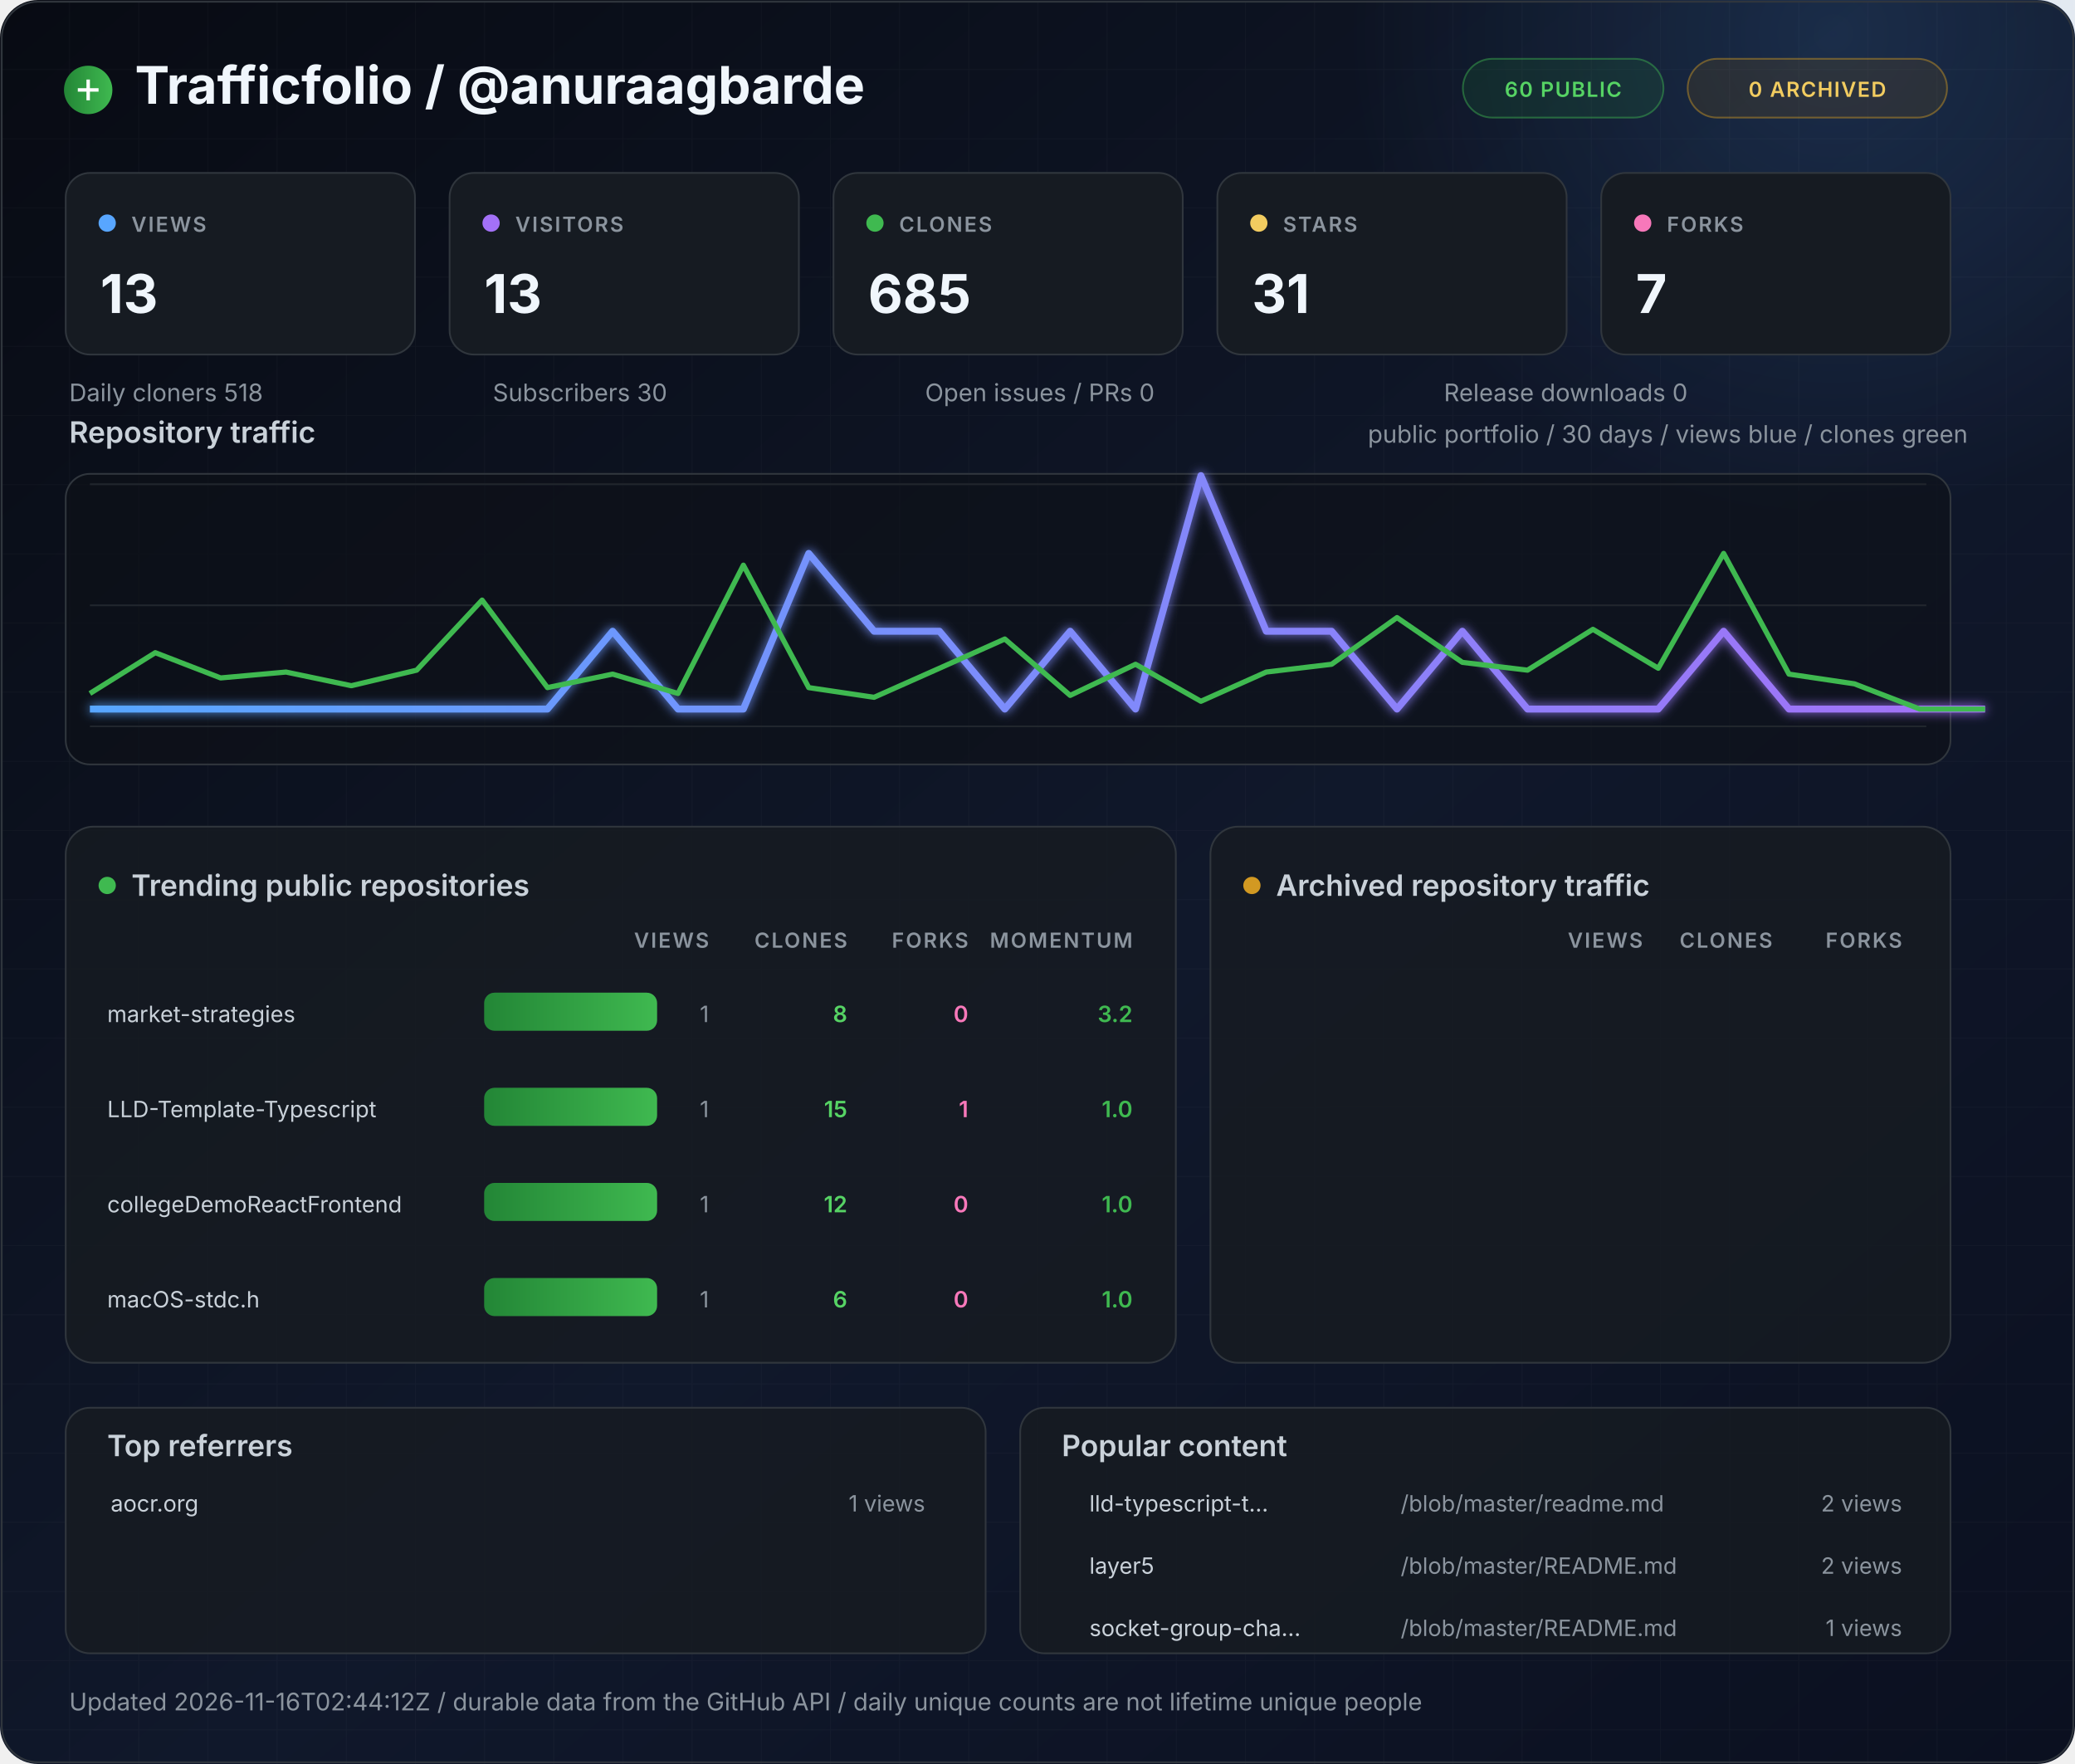
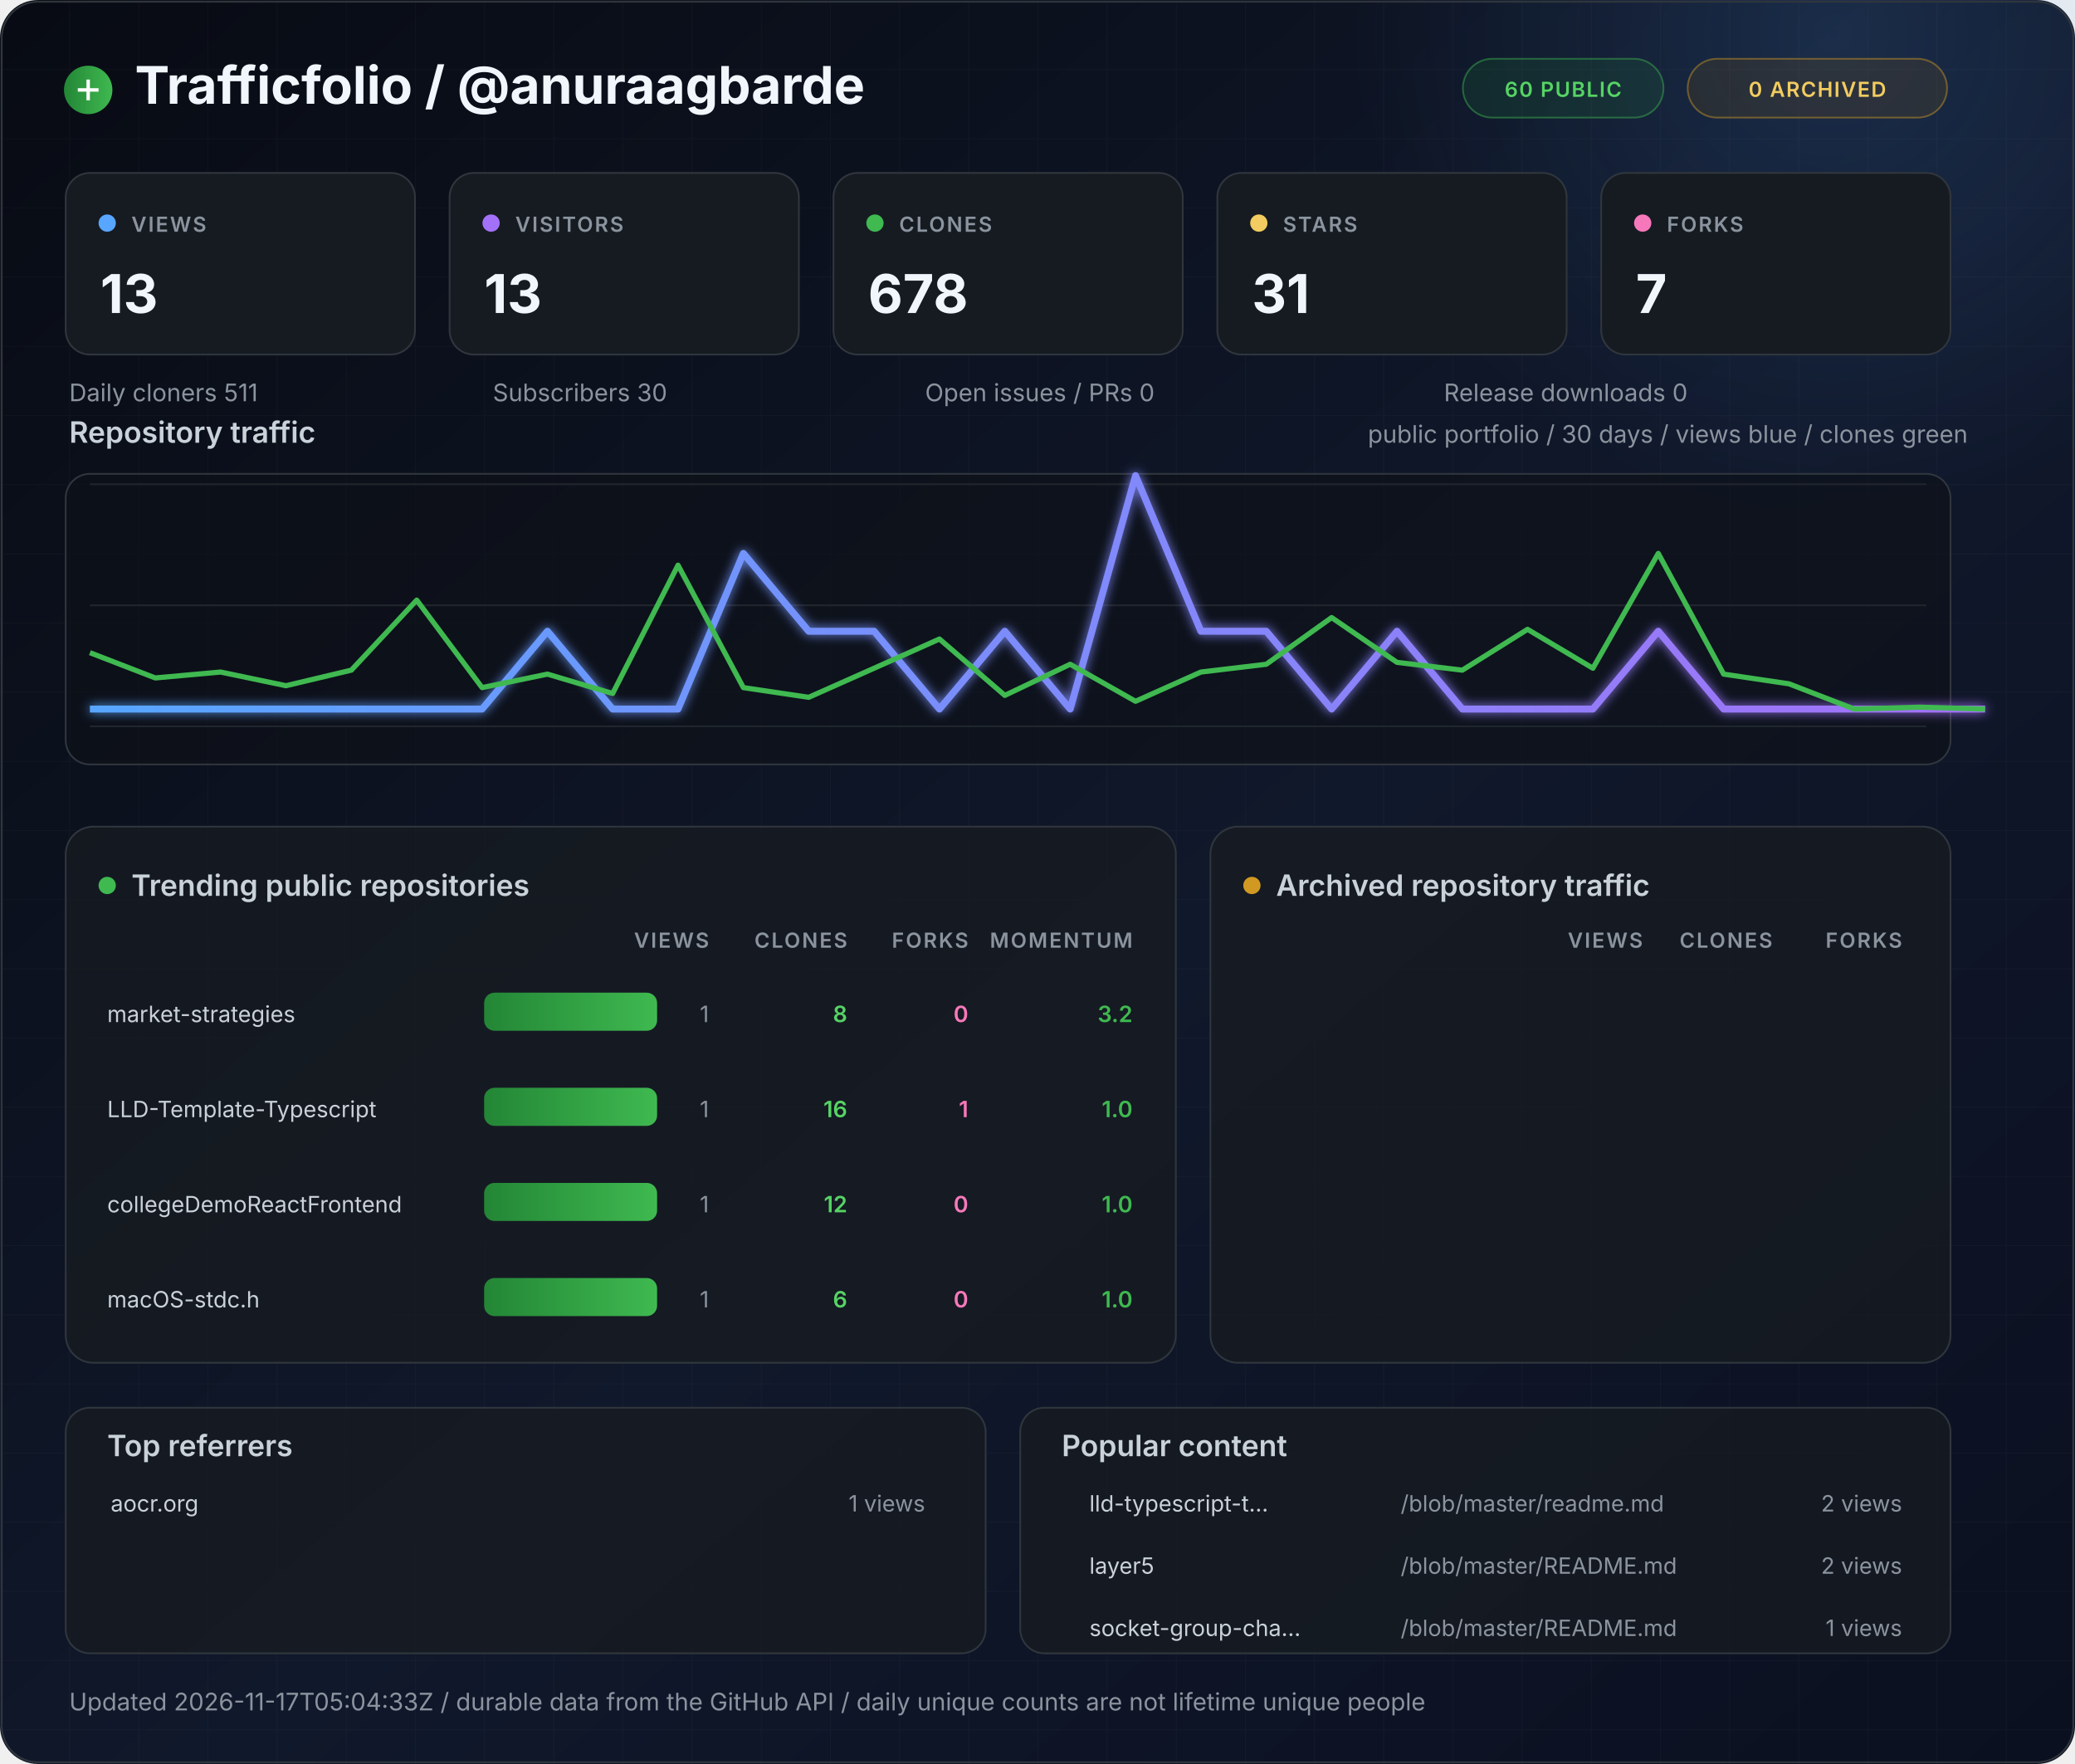
<svg xmlns="http://www.w3.org/2000/svg" width="1200" height="1020" viewBox="0 0 1200 1020" role="img" aria-label="Trafficfolio GitHub analytics dashboard for anuraagbarde">
  <defs>
    <linearGradient id="bg" x1="0" y1="0" x2="1" y2="1">
      <stop stop-color="#080b13" />
      <stop offset=".55" stop-color="#10182b" />
      <stop offset="1" stop-color="#0b1020" />
    </linearGradient>
    <linearGradient id="line" x1="0" y1="0" x2="1" y2="0">
      <stop stop-color="#58a6ff" />
      <stop offset="1" stop-color="#a371f7" />
    </linearGradient>
    <linearGradient id="bar" x1="0" y1="0" x2="1" y2="0">
      <stop stop-color="#238636" />
      <stop offset="1" stop-color="#3fb950" />
    </linearGradient>
    <linearGradient id="archiveBar" x1="0" y1="0" x2="1" y2="0">
      <stop stop-color="#9e6a03" />
      <stop offset="1" stop-color="#f2cc60" />
    </linearGradient>
    <radialGradient id="ambient">
      <stop stop-color="#58a6ff" stop-opacity=".16" />
      <stop offset="1" stop-color="#58a6ff" stop-opacity="0" />
    </radialGradient>
    <pattern id="grid" width="40" height="40" patternUnits="userSpaceOnUse">
      <path d="M40 0H0V40" fill="none" stroke="#ffffff" stroke-opacity=".025" />
    </pattern>
    <filter id="glow">
      <feGaussianBlur stdDeviation="3" result="b" />
      <feMerge>
        <feMergeNode in="b" />
        <feMergeNode in="SourceGraphic" />
      </feMerge>
    </filter>
    <style>
    .title{font:750 30px -apple-system,BlinkMacSystemFont,"Segoe UI",sans-serif;fill:#f0f6fc}
    .subtitle{font:14px -apple-system,BlinkMacSystemFont,"Segoe UI",sans-serif;fill:#8b949e}
    .label{font:600 12px -apple-system,BlinkMacSystemFont,"Segoe UI",sans-serif;fill:#8b949e;letter-spacing:1px}
    .metric{font:700 31px -apple-system,BlinkMacSystemFont,"Segoe UI",sans-serif;fill:#f0f6fc}
    .section{font:600 17px -apple-system,BlinkMacSystemFont,"Segoe UI",sans-serif;fill:#c9d1d9}
    .repo,.value,.trend,.archive,.clone,.fork{font:13px -apple-system,BlinkMacSystemFont,"Segoe UI",sans-serif;fill:#c9d1d9}
    .value{fill:#8b949e} .trend{fill:#3fb950;font-weight:600} .archive{fill:#d29922}
    .clone{fill:#56d364;font-weight:600} .fork{fill:#f778ba;font-weight:600}
    .pill{font:600 12px -apple-system,BlinkMacSystemFont,"Segoe UI",sans-serif;letter-spacing:.7px}
  </style>
  </defs>
  <rect width="1200" height="1020" rx="22" fill="url(#bg)" />
  <rect width="1200" height="1020" rx="22" fill="url(#grid)" />
  <circle cx="1060" cy="20" r="280" fill="url(#ambient)" />
  <rect x="1" y="1" width="1198" height="1018" rx="21" fill="none" stroke="#30363d" />
  <circle cx="51" cy="52" r="14" fill="url(#bar)" />
  <path d="M45 52h12M51 46v12" stroke="#fff" stroke-width="2" />
  <text x="78" y="60" class="title">Trafficfolio / @anuraagbarde</text>
  <rect x="846" y="34" width="116" height="34" rx="17" fill="#238636" fill-opacity=".16" stroke="#3fb950" stroke-opacity=".45" />
  <text x="904" y="56" text-anchor="middle" class="pill" fill="#56d364">60 PUBLIC</text>
  <rect x="976" y="34" width="150" height="34" rx="17" fill="#9e6a03" fill-opacity=".14" stroke="#d29922" stroke-opacity=".45" />
  <text x="1051" y="56" text-anchor="middle" class="pill" fill="#f2cc60">0 ARCHIVED</text>
  <rect x="38" y="100" width="202" height="105" rx="14" fill="#161b22" stroke="#30363d" />
  <circle cx="62" cy="129" r="5" fill="#58a6ff" />
  <text x="76" y="134" class="label">VIEWS</text>
  <text x="58" y="181" class="metric">13</text>
  <rect x="260" y="100" width="202" height="105" rx="14" fill="#161b22" stroke="#30363d" />
  <circle cx="284" cy="129" r="5" fill="#a371f7" />
  <text x="298" y="134" class="label">VISITORS</text>
  <text x="280" y="181" class="metric">13</text>
  <rect x="482" y="100" width="202" height="105" rx="14" fill="#161b22" stroke="#30363d" />
  <circle cx="506" cy="129" r="5" fill="#3fb950" />
  <text x="520" y="134" class="label">CLONES</text>
-   <text x="502" y="181" class="metric">685</text>
+   <text x="502" y="181" class="metric">678</text>
  <rect x="704" y="100" width="202" height="105" rx="14" fill="#161b22" stroke="#30363d" />
  <circle cx="728" cy="129" r="5" fill="#f2cc60" />
  <text x="742" y="134" class="label">STARS</text>
  <text x="724" y="181" class="metric">31</text>
  <rect x="926" y="100" width="202" height="105" rx="14" fill="#161b22" stroke="#30363d" />
  <circle cx="950" cy="129" r="5" fill="#f778ba" />
  <text x="964" y="134" class="label">FORKS</text>
  <text x="946" y="181" class="metric">7</text>
-   <text x="40" y="232" class="subtitle">Daily cloners 518</text>
+   <text x="40" y="232" class="subtitle">Daily cloners 511</text>
  <text x="285" y="232" class="subtitle">Subscribers 30</text>
  <text x="535" y="232" class="subtitle">Open issues / PRs 0</text>
  <text x="835" y="232" class="subtitle">Release downloads 0</text>
  <text x="40" y="256" class="section">Repository traffic</text>
  <text x="1138" y="256" text-anchor="end" class="subtitle">public portfolio / 30 days / views blue / clones green</text>
  <rect x="38" y="274" width="1090" height="168" rx="14" fill="#0d1117" fill-opacity=".62" stroke="#30363d" />
  <line x1="52" y1="420" x2="1114" y2="420" stroke="#21262d" />
  <line x1="52" y1="350" x2="1114" y2="350" stroke="#21262d" />
  <line x1="52" y1="280" x2="1114" y2="280" stroke="#21262d" />
-   <polyline points="52.0,410.0 89.8,410.0 127.6,410.0 165.4,410.0 203.2,410.0 241.0,410.0 278.8,410.0 316.6,410.0 354.3,365.0 392.1,410.0 429.9,410.0 467.7,320.0 505.5,365.0 543.3,365.0 581.1,410.0 618.9,365.0 656.7,410.0 694.5,275.0 732.3,365.0 770.1,365.0 807.9,410.0 845.7,365.0 883.4,410.0 921.2,410.0 959.0,410.0 996.8,365.0 1034.6,410.0 1072.4,410.0 1110.2,410.0 1148.0,410.0" fill="none" stroke="url(#line)" stroke-width="4" stroke-linejoin="round" filter="url(#glow)" />
-   <polyline points="52.0,401.0 89.8,377.4 127.6,392.0 165.4,388.6 203.2,396.5 241.0,387.5 278.8,347.0 316.6,397.6 354.3,389.8 392.1,401.0 429.9,326.8 467.7,397.6 505.5,403.2 543.3,386.4 581.1,369.5 618.9,402.1 656.7,384.1 694.5,405.5 732.3,388.6 770.1,384.1 807.9,357.1 845.7,383.0 883.4,387.5 921.2,363.9 959.0,386.4 996.8,320.0 1034.6,389.8 1072.4,395.4 1110.2,410.0 1148.0,410.0" fill="none" stroke="#3fb950" stroke-width="3" stroke-linejoin="round" />
+   <polyline points="52.0,410.0 89.8,410.0 127.6,410.0 165.4,410.0 203.2,410.0 241.0,410.0 278.8,410.0 316.6,365.0 354.3,410.0 392.1,410.0 429.9,320.0 467.7,365.0 505.5,365.0 543.3,410.0 581.1,365.0 618.9,410.0 656.7,275.0 694.5,365.0 732.3,365.0 770.1,410.0 807.9,365.0 845.7,410.0 883.4,410.0 921.2,410.0 959.0,365.0 996.8,410.0 1034.6,410.0 1072.4,410.0 1110.2,410.0 1148.0,410.0" fill="none" stroke="url(#line)" stroke-width="4" stroke-linejoin="round" filter="url(#glow)" />
+   <polyline points="52.0,377.4 89.8,392.0 127.6,388.6 165.4,396.5 203.2,387.5 241.0,347.0 278.8,397.6 316.6,389.8 354.3,401.0 392.1,326.8 429.9,397.6 467.7,403.2 505.5,386.4 543.3,369.5 581.1,402.1 618.9,384.1 656.7,405.5 694.5,388.6 732.3,384.1 770.1,357.1 807.9,383.0 845.7,387.5 883.4,363.9 921.2,386.4 959.0,320.0 996.8,389.8 1034.6,395.4 1072.4,410.0 1110.2,408.9 1148.0,410.0" fill="none" stroke="#3fb950" stroke-width="3" stroke-linejoin="round" />
  <rect x="38" y="478" width="642" height="310" rx="16" fill="#161b22" fill-opacity=".82" stroke="#30363d" />
  <circle cx="62" cy="512" r="5" fill="#3fb950" />
  <text x="76" y="518" class="section">Trending public repositories</text>
  <text x="410" y="548" text-anchor="end" class="label">VIEWS</text>
  <text x="490" y="548" text-anchor="end" class="label">CLONES</text>
  <text x="560" y="548" text-anchor="end" class="label">FORKS</text>
  <text x="655" y="548" text-anchor="end" class="label">MOMENTUM</text>
  <text x="62" y="591" class="repo">market-strategies</text>
  <rect x="280" y="574" width="100" height="22" rx="6" fill="#21262d" />
  <rect x="280" y="574" width="100" height="22" rx="6" fill="url(#bar)" />
  <text x="410" y="591" text-anchor="end" class="value">1</text>
  <text x="490" y="591" text-anchor="end" class="clone">8</text>
  <text x="560" y="591" text-anchor="end" class="fork">0</text>
  <text x="655" y="591" text-anchor="end" class="trend">3.2</text>
  <text x="62" y="646" class="repo">LLD-Template-Typescript</text>
  <rect x="280" y="629" width="100" height="22" rx="6" fill="#21262d" />
  <rect x="280" y="629" width="100" height="22" rx="6" fill="url(#bar)" />
  <text x="410" y="646" text-anchor="end" class="value">1</text>
-   <text x="490" y="646" text-anchor="end" class="clone">15</text>
+   <text x="490" y="646" text-anchor="end" class="clone">16</text>
  <text x="560" y="646" text-anchor="end" class="fork">1</text>
  <text x="655" y="646" text-anchor="end" class="trend">1.0</text>
  <text x="62" y="701" class="repo">collegeDemoReactFrontend</text>
  <rect x="280" y="684" width="100" height="22" rx="6" fill="#21262d" />
  <rect x="280" y="684" width="100" height="22" rx="6" fill="url(#bar)" />
  <text x="410" y="701" text-anchor="end" class="value">1</text>
  <text x="490" y="701" text-anchor="end" class="clone">12</text>
  <text x="560" y="701" text-anchor="end" class="fork">0</text>
  <text x="655" y="701" text-anchor="end" class="trend">1.0</text>
  <text x="62" y="756" class="repo">macOS-stdc.h</text>
  <rect x="280" y="739" width="100" height="22" rx="6" fill="#21262d" />
  <rect x="280" y="739" width="100" height="22" rx="6" fill="url(#bar)" />
  <text x="410" y="756" text-anchor="end" class="value">1</text>
  <text x="490" y="756" text-anchor="end" class="clone">6</text>
  <text x="560" y="756" text-anchor="end" class="fork">0</text>
  <text x="655" y="756" text-anchor="end" class="trend">1.0</text>
  <rect x="700" y="478" width="428" height="310" rx="16" fill="#161b22" fill-opacity=".82" stroke="#30363d" />
  <circle cx="724" cy="512" r="5" fill="#d29922" />
  <text x="738" y="518" class="section">Archived repository traffic</text>
  <text x="950" y="548" text-anchor="end" class="label">VIEWS</text>
  <text x="1025" y="548" text-anchor="end" class="label">CLONES</text>
  <text x="1100" y="548" text-anchor="end" class="label">FORKS</text>
  <rect x="38" y="814" width="532" height="142" rx="14" fill="#161b22" fill-opacity=".82" stroke="#30363d" />
  <text x="62" y="842" class="section">Top referrers</text>
  <text x="64" y="874" class="repo">aocr.org</text>
  <text x="535" y="874" text-anchor="end" class="value">1 views</text>
  <rect x="590" y="814" width="538" height="142" rx="14" fill="#161b22" fill-opacity=".82" stroke="#30363d" />
  <text x="614" y="842" class="section">Popular content</text>
  <text x="630" y="874" class="repo">lld-typescript-t...</text>
  <text x="810" y="874" class="value">/blob/master/readme.md</text>
  <text x="1100" y="874" text-anchor="end" class="value">2 views</text>
  <text x="630" y="910" class="repo">layer5</text>
  <text x="810" y="910" class="value">/blob/master/README.md</text>
  <text x="1100" y="910" text-anchor="end" class="value">2 views</text>
  <text x="630" y="946" class="repo">socket-group-cha...</text>
  <text x="810" y="946" class="value">/blob/master/README.md</text>
  <text x="1100" y="946" text-anchor="end" class="value">1 views</text>
-   <text x="40" y="989" class="subtitle">Updated 2026-11-16T02:44:12Z / durable data from the GitHub API / daily unique counts are not lifetime unique people</text>
+   <text x="40" y="989" class="subtitle">Updated 2026-11-17T05:04:33Z / durable data from the GitHub API / daily unique counts are not lifetime unique people</text>
</svg>
